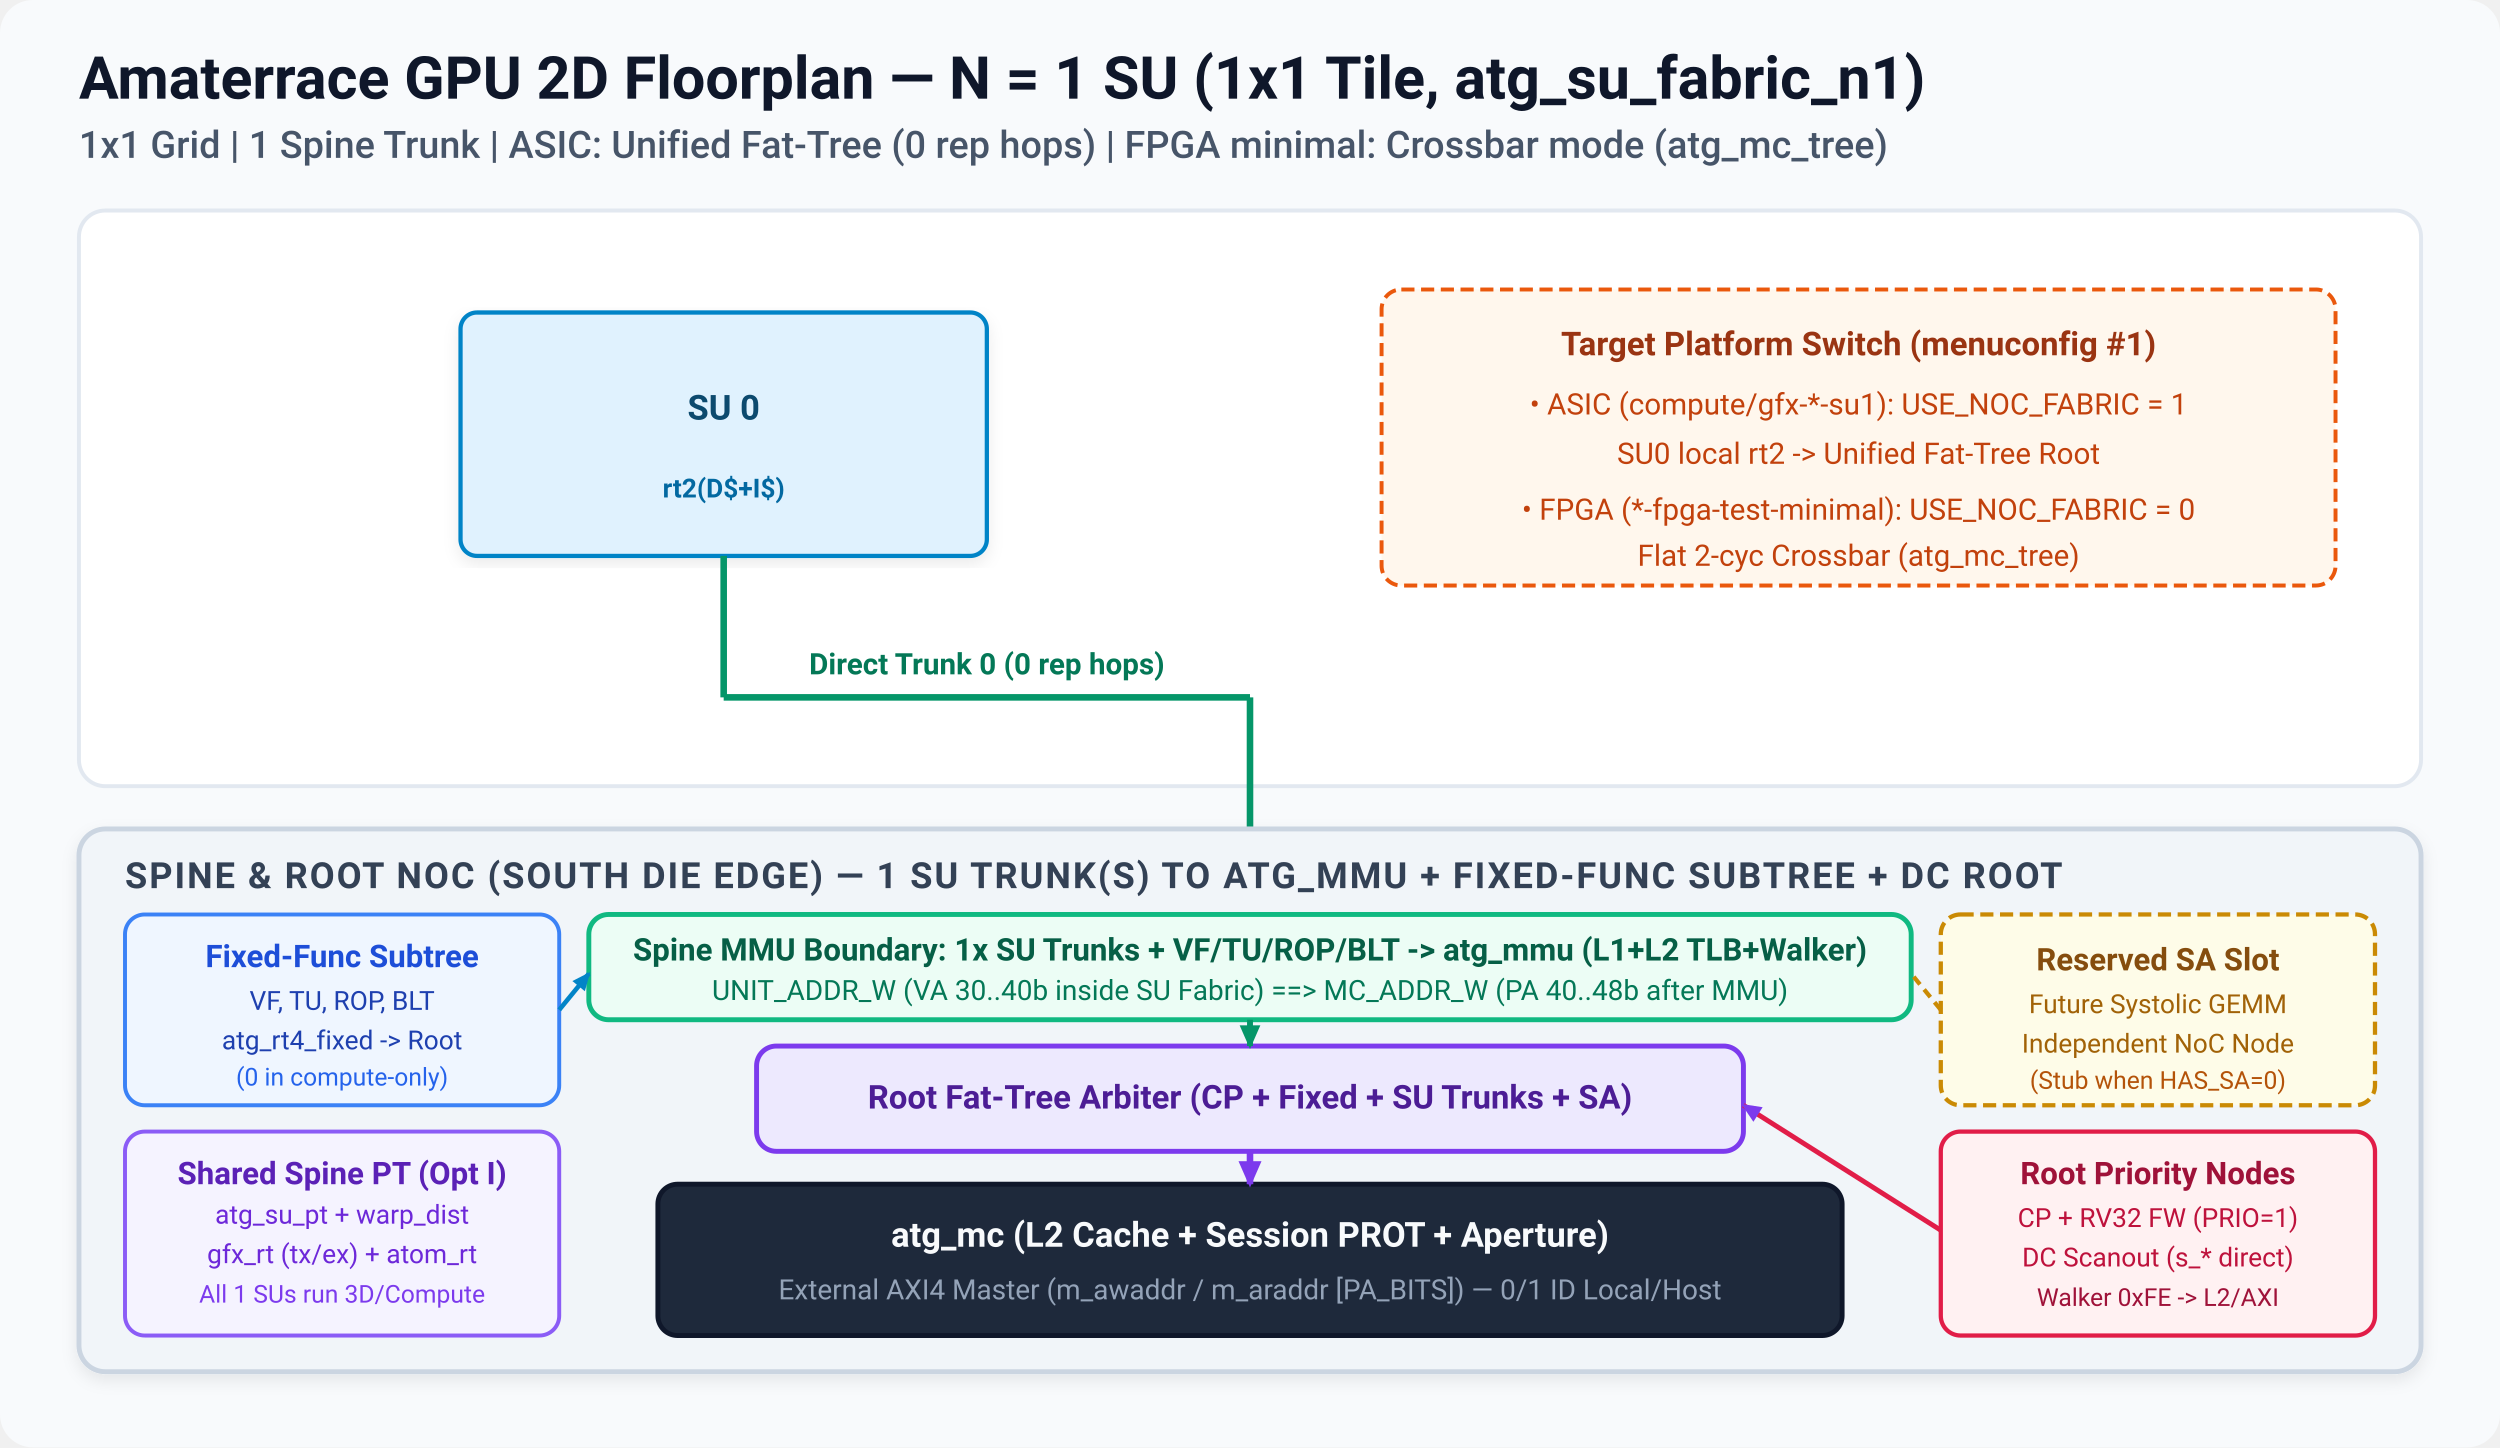
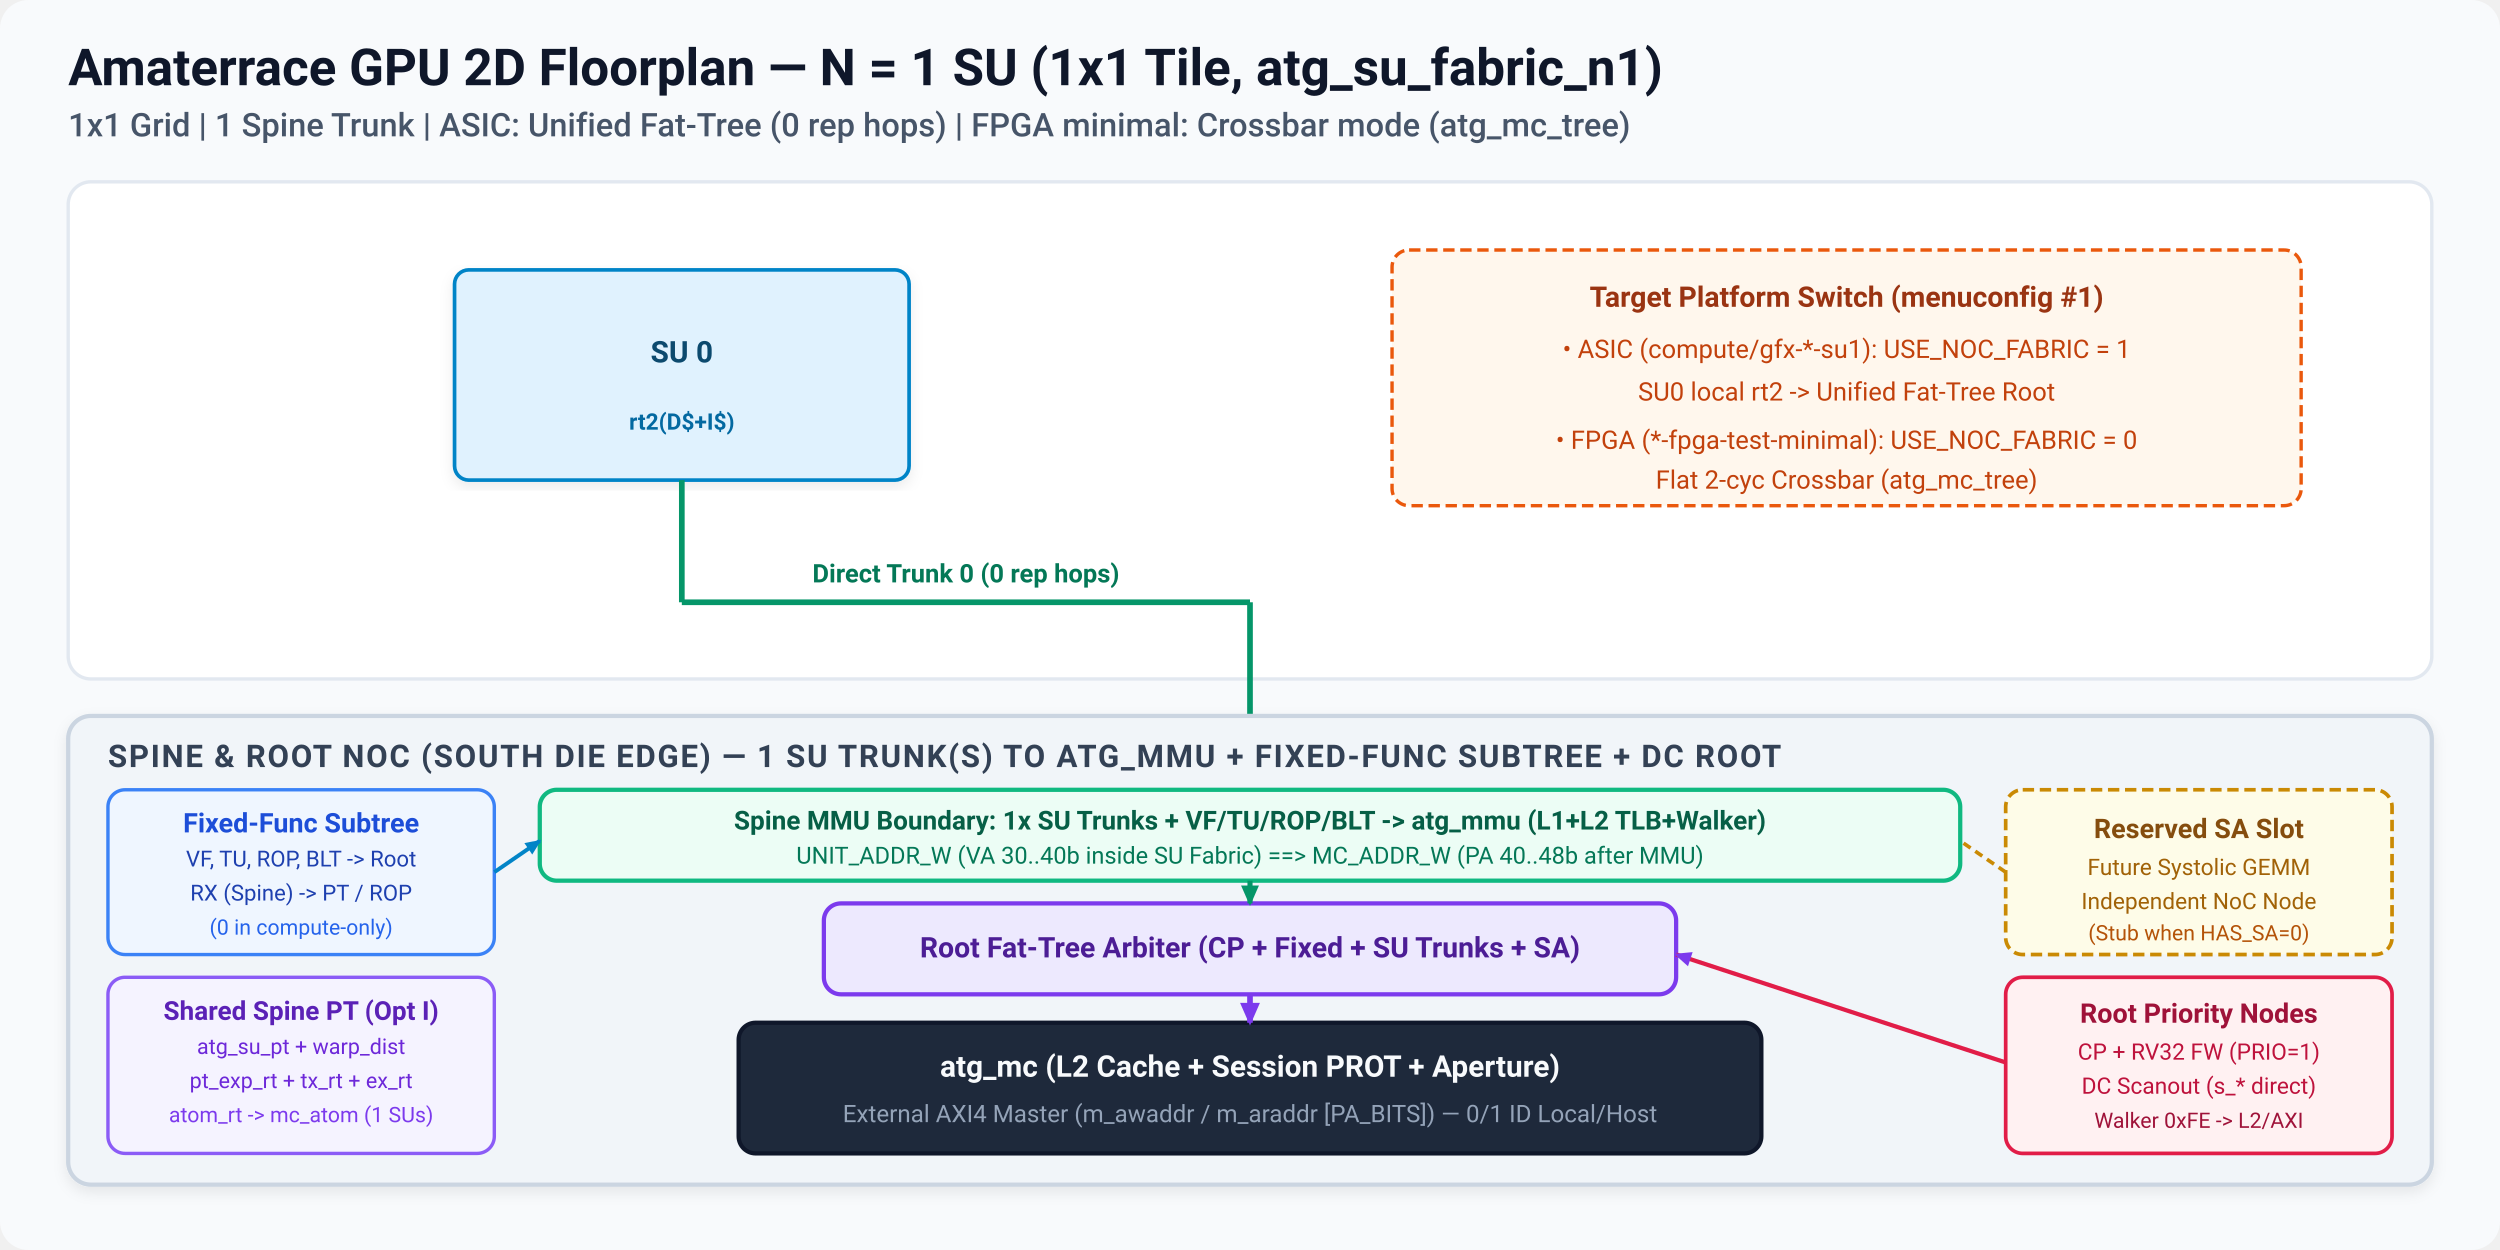
- <svg xmlns="http://www.w3.org/2000/svg" viewBox="0 0 760 440" width="760" height="440">
+ <svg xmlns="http://www.w3.org/2000/svg" viewBox="0 0 880 440" width="880" height="440">
  <defs>
    <filter id="shadow" x="-5%" y="-5%" width="110%" height="110%">
      <feDropShadow dx="0" dy="2" stdDeviation="2.5" flood-color="#0f172a" flood-opacity="0.08" />
    </filter>
    <marker id="arr-sky" viewBox="0 0 10 10" refX="7" refY="5" markerWidth="5" markerHeight="5" orient="auto-start-reverse">
      <path d="M 0 1.5 L 8 5 L 0 8.5 z" fill="#0284c7" />
    </marker>
    <marker id="arr-vio" viewBox="0 0 10 10" refX="7" refY="5" markerWidth="5" markerHeight="5" orient="auto-start-reverse">
      <path d="M 0 1.5 L 8 5 L 0 8.5 z" fill="#7c3aed" />
    </marker>
    <marker id="arr-em" viewBox="0 0 10 10" refX="7" refY="5" markerWidth="5" markerHeight="5" orient="auto-start-reverse">
      <path d="M 0 1.5 L 8 5 L 0 8.5 z" fill="#059669" />
    </marker>
    <marker id="arr-slate" viewBox="0 0 10 10" refX="7" refY="5" markerWidth="5" markerHeight="5" orient="auto-start-reverse">
      <path d="M 0 1.5 L 8 5 L 0 8.5 z" fill="#475569" />
    </marker>
  </defs>
  <style>
        text { font-family: -apple-system, BlinkMacSystemFont, "Segoe UI", Roboto, Arial, sans-serif; }
        .t-title { font-size: 18px; font-weight: 700; fill: #0f172a; }
        .t-sub { font-size: 11.5px; font-weight: 500; fill: #475569; }
        .t-sec { font-size: 11px; font-weight: 700; letter-spacing: 0.6px; fill: #334155; }
        .t-su { font-size: 10.5px; font-weight: 700; fill: #0c4a6e; }
        .t-susub { font-size: 8px; font-weight: 600; fill: #0369a1; }
        .t-rt { font-size: 9px; font-weight: 700; fill: #4c1d95; }
        .t-rep { font-size: 8px; font-weight: 700; fill: #92400e; }
        .t-box { font-size: 10px; font-weight: 700; fill: #1e293b; }
        .t-boxsub { font-size: 8.5px; font-weight: 500; fill: #475569; }
    </style>
-   <rect width="760" height="440" fill="#f8fafc" rx="10" />
+   <rect width="880" height="440" fill="#f8fafc" rx="10" />
  <text class="t-title" x="24" y="30">Amaterrace GPU 2D Floorplan — N = 1 SU (1x1 Tile, atg_su_fabric_n1)</text>
  <text class="t-sub" x="24" y="48">1x1 Grid | 1 Spine Trunk | ASIC: Unified Fat-Tree (0 rep hops) | FPGA minimal: Crossbar mode (atg_mc_tree)</text>
-   <rect x="24" y="64" width="712" height="175" rx="8" fill="#ffffff" stroke="#e2e8f0" stroke-width="1.2" />
-   <rect x="140" y="95" width="160" height="74" rx="5" fill="#e0f2fe" stroke="#0284c7" stroke-width="1.3" filter="url(#shadow)" />
-   <text class="t-su" x="220.0" y="127.56" text-anchor="middle">SU 0</text>
-   <text class="t-susub" x="220.0" y="151.24" text-anchor="middle">rt2(D$+I$)</text>
-   <line x1="220" y1="169" x2="220" y2="212" stroke="#059669" stroke-width="2" />
-   <line x1="220" y1="212" x2="380" y2="212" stroke="#059669" stroke-width="2" />
-   <line x1="380" y1="212" x2="380" y2="276" stroke="#059669" stroke-width="2" marker-end="url(#arr-em)" />
-   <text x="300" y="205" text-anchor="middle" font-size="9" font-weight="600" fill="#047857">Direct Trunk 0 (0 rep hops)</text>
-   <rect x="420" y="88" width="290" height="90" rx="6" fill="#fff7ed" stroke="#ea580c" stroke-width="1.2" stroke-dasharray="4,2" />
-   <text x="565" y="108" text-anchor="middle" font-size="10" font-weight="700" fill="#9a3412">Target Platform Switch (menuconfig #1)</text>
-   <text x="565" y="126" text-anchor="middle" font-size="9" fill="#c2410c">• ASIC (compute/gfx-*-su1): USE_NOC_FABRIC = 1</text>
-   <text x="565" y="141" text-anchor="middle" font-size="9" fill="#c2410c">  SU0 local rt2 -&gt; Unified Fat-Tree Root</text>
-   <text x="565" y="158" text-anchor="middle" font-size="9" fill="#c2410c">• FPGA (*-fpga-test-minimal): USE_NOC_FABRIC = 0</text>
-   <text x="565" y="172" text-anchor="middle" font-size="9" fill="#c2410c">  Flat 2-cyc Crossbar (atg_mc_tree)</text>
-   <rect x="24" y="252" width="712" height="165" rx="8" fill="#f1f5f9" stroke="#cbd5e1" stroke-width="1.5" filter="url(#shadow)" />
+   <rect x="24" y="64" width="832" height="175" rx="8" fill="#ffffff" stroke="#e2e8f0" stroke-width="1.2" />
+   <rect x="160" y="95" width="160" height="74" rx="5" fill="#e0f2fe" stroke="#0284c7" stroke-width="1.3" filter="url(#shadow)" />
+   <text class="t-su" x="240.0" y="127.56" text-anchor="middle">SU 0</text>
+   <text class="t-susub" x="240.0" y="151.24" text-anchor="middle">rt2(D$+I$)</text>
+   <line x1="240" y1="169" x2="240" y2="212" stroke="#059669" stroke-width="2" />
+   <line x1="240" y1="212" x2="440" y2="212" stroke="#059669" stroke-width="2" />
+   <line x1="440" y1="212" x2="440" y2="276" stroke="#059669" stroke-width="2" marker-end="url(#arr-em)" />
+   <text x="340" y="205" text-anchor="middle" font-size="9" font-weight="600" fill="#047857">Direct Trunk 0 (0 rep hops)</text>
+   <rect x="490" y="88" width="320" height="90" rx="6" fill="#fff7ed" stroke="#ea580c" stroke-width="1.2" stroke-dasharray="4,2" />
+   <text x="650" y="108" text-anchor="middle" font-size="10" font-weight="700" fill="#9a3412">Target Platform Switch (menuconfig #1)</text>
+   <text x="650" y="126" text-anchor="middle" font-size="9" fill="#c2410c">• ASIC (compute/gfx-*-su1): USE_NOC_FABRIC = 1</text>
+   <text x="650" y="141" text-anchor="middle" font-size="9" fill="#c2410c">  SU0 local rt2 -&gt; Unified Fat-Tree Root</text>
+   <text x="650" y="158" text-anchor="middle" font-size="9" fill="#c2410c">• FPGA (*-fpga-test-minimal): USE_NOC_FABRIC = 0</text>
+   <text x="650" y="172" text-anchor="middle" font-size="9" fill="#c2410c">  Flat 2-cyc Crossbar (atg_mc_tree)</text>
+   <rect x="24" y="252" width="832" height="165" rx="8" fill="#f1f5f9" stroke="#cbd5e1" stroke-width="1.5" filter="url(#shadow)" />
  <text class="t-sec" x="38" y="270">SPINE &amp; ROOT NOC (SOUTH DIE EDGE) — 1 SU TRUNK(S) TO ATG_MMU + FIXED-FUNC SUBTREE + DC ROOT</text>
-   <rect x="179.0" y="278" width="402" height="32" rx="6" fill="#ecfdf5" stroke="#10b981" stroke-width="1.5" />
-   <text x="380.0" y="292" text-anchor="middle" font-size="9.5" font-weight="700" fill="#065f46">Spine MMU Boundary: 1x SU Trunks + VF/TU/ROP/BLT -&gt; atg_mmu (L1+L2 TLB+Walker)</text>
-   <text x="380.0" y="304" text-anchor="middle" font-size="8.5" fill="#047857">UNIT_ADDR_W (VA 30..40b inside SU Fabric)  ==&gt;  MC_ADDR_W (PA 40..48b after MMU)</text>
-   <rect x="38" y="278" width="132" height="58" rx="6" fill="#eff6ff" stroke="#3b82f6" stroke-width="1.2" />
-   <text x="104" y="294" text-anchor="middle" font-size="9.5" font-weight="700" fill="#1d4ed8">Fixed-Func Subtree</text>
-   <text x="104" y="307" text-anchor="middle" font-size="8" fill="#1e40af">VF, TU, ROP, BLT</text>
-   <text x="104" y="319" text-anchor="middle" font-size="8" fill="#1e40af">atg_rt4_fixed -&gt; Root</text>
-   <text x="104" y="330" text-anchor="middle" font-size="7.5" fill="#2563eb">(0 in compute-only)</text>
-   <rect x="38" y="344" width="132" height="62" rx="6" fill="#f5f3ff" stroke="#8b5cf6" stroke-width="1.2" />
-   <text x="104" y="360" text-anchor="middle" font-size="9.5" font-weight="700" fill="#5b21b6">Shared Spine PT (Opt I)</text>
-   <text x="104" y="372" text-anchor="middle" font-size="8" fill="#6d28d9">atg_su_pt + warp_dist</text>
-   <text x="104" y="384" text-anchor="middle" font-size="8" fill="#6d28d9">gfx_rt (tx/ex) + atom_rt</text>
-   <text x="104" y="396" text-anchor="middle" font-size="7.5" fill="#7c3aed">All 1 SUs run 3D/Compute</text>
-   <rect x="590" y="278" width="132" height="58" rx="6" fill="#fefce8" stroke="#ca8a04" stroke-width="1.3" stroke-dasharray="4,2" />
-   <text x="656" y="295" text-anchor="middle" font-size="9.5" font-weight="700" fill="#854d0e">Reserved SA Slot</text>
-   <text x="656" y="308" text-anchor="middle" font-size="8" fill="#a16207">Future Systolic GEMM</text>
-   <text x="656" y="320" text-anchor="middle" font-size="8" fill="#a16207">Independent NoC Node</text>
-   <text x="656" y="331" text-anchor="middle" font-size="7.5" fill="#b45309">(Stub when HAS_SA=0)</text>
-   <rect x="590" y="344" width="132" height="62" rx="6" fill="#fff1f2" stroke="#e11d48" stroke-width="1.3" />
-   <text x="656" y="360" text-anchor="middle" font-size="9.5" font-weight="700" fill="#9f1239">Root Priority Nodes</text>
-   <text x="656" y="373" text-anchor="middle" font-size="8" fill="#be123c">CP + RV32 FW (PRIO=1)</text>
-   <text x="656" y="385" text-anchor="middle" font-size="8" fill="#be123c">DC Scanout (s_* direct)</text>
-   <text x="656" y="397" text-anchor="middle" font-size="7.5" fill="#9f1239">Walker 0xFE -&gt; L2/AXI</text>
-   <rect x="230.0" y="318" width="300" height="32" rx="6" fill="#ede9fe" stroke="#7c3aed" stroke-width="1.5" />
-   <text x="380.0" y="337" text-anchor="middle" font-size="10" font-weight="700" fill="#4c1d95">Root Fat-Tree Arbiter (CP + Fixed + SU Trunks + SA)</text>
-   <rect x="200.0" y="360" width="360" height="46" rx="6" fill="#1e293b" stroke="#0f172a" stroke-width="1.5" />
-   <text x="380.0" y="379" text-anchor="middle" font-size="10.5" font-weight="700" fill="#f8fafc">atg_mc (L2 Cache + Session PROT + Aperture)</text>
-   <text x="380.0" y="395" text-anchor="middle" font-size="8.5" fill="#94a3b8">External AXI4 Master (m_awaddr / m_araddr [PA_BITS]) — 0/1 ID Local/Host</text>
-   <line x1="380.0" y1="310" x2="380.0" y2="318" stroke="#059669" stroke-width="1.8" marker-end="url(#arr-em)" />
-   <line x1="380.0" y1="350" x2="380.0" y2="360" stroke="#7c3aed" stroke-width="2" marker-end="url(#arr-vio)" />
-   <line x1="170" y1="307" x2="179.0" y2="296" stroke="#0284c7" stroke-width="1.4" marker-end="url(#arr-sky)" />
-   <line x1="590" y1="307" x2="581.0" y2="296" stroke="#ca8a04" stroke-width="1.3" stroke-dasharray="3,2" />
-   <line x1="590" y1="374" x2="530.0" y2="336" stroke="#e11d48" stroke-width="1.5" marker-end="url(#arr-vio)" />
+   <rect x="190.0" y="278" width="500" height="32" rx="6" fill="#ecfdf5" stroke="#10b981" stroke-width="1.5" />
+   <text x="440.0" y="292" text-anchor="middle" font-size="9.2" font-weight="700" fill="#065f46">Spine MMU Boundary: 1x SU Trunks + VF/TU/ROP/BLT -&gt; atg_mmu (L1+L2 TLB+Walker)</text>
+   <text x="440.0" y="304" text-anchor="middle" font-size="8.3" fill="#047857">UNIT_ADDR_W (VA 30..40b inside SU Fabric)  ==&gt;  MC_ADDR_W (PA 40..48b after MMU)</text>
+   <rect x="38" y="278" width="136" height="58" rx="6" fill="#eff6ff" stroke="#3b82f6" stroke-width="1.2" />
+   <text x="106" y="293" text-anchor="middle" font-size="9.5" font-weight="700" fill="#1d4ed8">Fixed-Func Subtree</text>
+   <text x="106" y="305" text-anchor="middle" font-size="7.8" fill="#1e40af">VF, TU, ROP, BLT -&gt; Root</text>
+   <text x="106" y="317" text-anchor="middle" font-size="7.8" fill="#1e40af">RX (Spine) -&gt; PT / ROP</text>
+   <text x="106" y="329" text-anchor="middle" font-size="7.5" fill="#2563eb">(0 in compute-only)</text>
+   <rect x="38" y="344" width="136" height="62" rx="6" fill="#f5f3ff" stroke="#8b5cf6" stroke-width="1.2" />
+   <text x="106" y="359" text-anchor="middle" font-size="9.2" font-weight="700" fill="#5b21b6">Shared Spine PT (Opt I)</text>
+   <text x="106" y="371" text-anchor="middle" font-size="7.6" fill="#6d28d9">atg_su_pt + warp_dist</text>
+   <text x="106" y="383" text-anchor="middle" font-size="7.6" fill="#6d28d9">pt_exp_rt + tx_rt + ex_rt</text>
+   <text x="106" y="395" text-anchor="middle" font-size="7.5" fill="#7c3aed">atom_rt -&gt; mc_atom (1 SUs)</text>
+   <rect x="706" y="278" width="136" height="58" rx="6" fill="#fefce8" stroke="#ca8a04" stroke-width="1.3" stroke-dasharray="4,2" />
+   <text x="774" y="295" text-anchor="middle" font-size="9.5" font-weight="700" fill="#854d0e">Reserved SA Slot</text>
+   <text x="774" y="308" text-anchor="middle" font-size="8" fill="#a16207">Future Systolic GEMM</text>
+   <text x="774" y="320" text-anchor="middle" font-size="8" fill="#a16207">Independent NoC Node</text>
+   <text x="774" y="331" text-anchor="middle" font-size="7.5" fill="#b45309">(Stub when HAS_SA=0)</text>
+   <rect x="706" y="344" width="136" height="62" rx="6" fill="#fff1f2" stroke="#e11d48" stroke-width="1.3" />
+   <text x="774" y="360" text-anchor="middle" font-size="9.5" font-weight="700" fill="#9f1239">Root Priority Nodes</text>
+   <text x="774" y="373" text-anchor="middle" font-size="8" fill="#be123c">CP + RV32 FW (PRIO=1)</text>
+   <text x="774" y="385" text-anchor="middle" font-size="8" fill="#be123c">DC Scanout (s_* direct)</text>
+   <text x="774" y="397" text-anchor="middle" font-size="7.5" fill="#9f1239">Walker 0xFE -&gt; L2/AXI</text>
+   <rect x="290.0" y="318" width="300" height="32" rx="6" fill="#ede9fe" stroke="#7c3aed" stroke-width="1.5" />
+   <text x="440.0" y="337" text-anchor="middle" font-size="10" font-weight="700" fill="#4c1d95">Root Fat-Tree Arbiter (CP + Fixed + SU Trunks + SA)</text>
+   <rect x="260.0" y="360" width="360" height="46" rx="6" fill="#1e293b" stroke="#0f172a" stroke-width="1.5" />
+   <text x="440.0" y="379" text-anchor="middle" font-size="10.5" font-weight="700" fill="#f8fafc">atg_mc (L2 Cache + Session PROT + Aperture)</text>
+   <text x="440.0" y="395" text-anchor="middle" font-size="8.5" fill="#94a3b8">External AXI4 Master (m_awaddr / m_araddr [PA_BITS]) — 0/1 ID Local/Host</text>
+   <line x1="440.0" y1="310" x2="440.0" y2="318" stroke="#059669" stroke-width="1.8" marker-end="url(#arr-em)" />
+   <line x1="440.0" y1="350" x2="440.0" y2="360" stroke="#7c3aed" stroke-width="2" marker-end="url(#arr-vio)" />
+   <line x1="174" y1="307" x2="190.0" y2="296" stroke="#0284c7" stroke-width="1.4" marker-end="url(#arr-sky)" />
+   <line x1="706" y1="307" x2="690.0" y2="296" stroke="#ca8a04" stroke-width="1.3" stroke-dasharray="3,2" />
+   <line x1="706" y1="374" x2="590.0" y2="336" stroke="#e11d48" stroke-width="1.5" marker-end="url(#arr-vio)" />
</svg>
